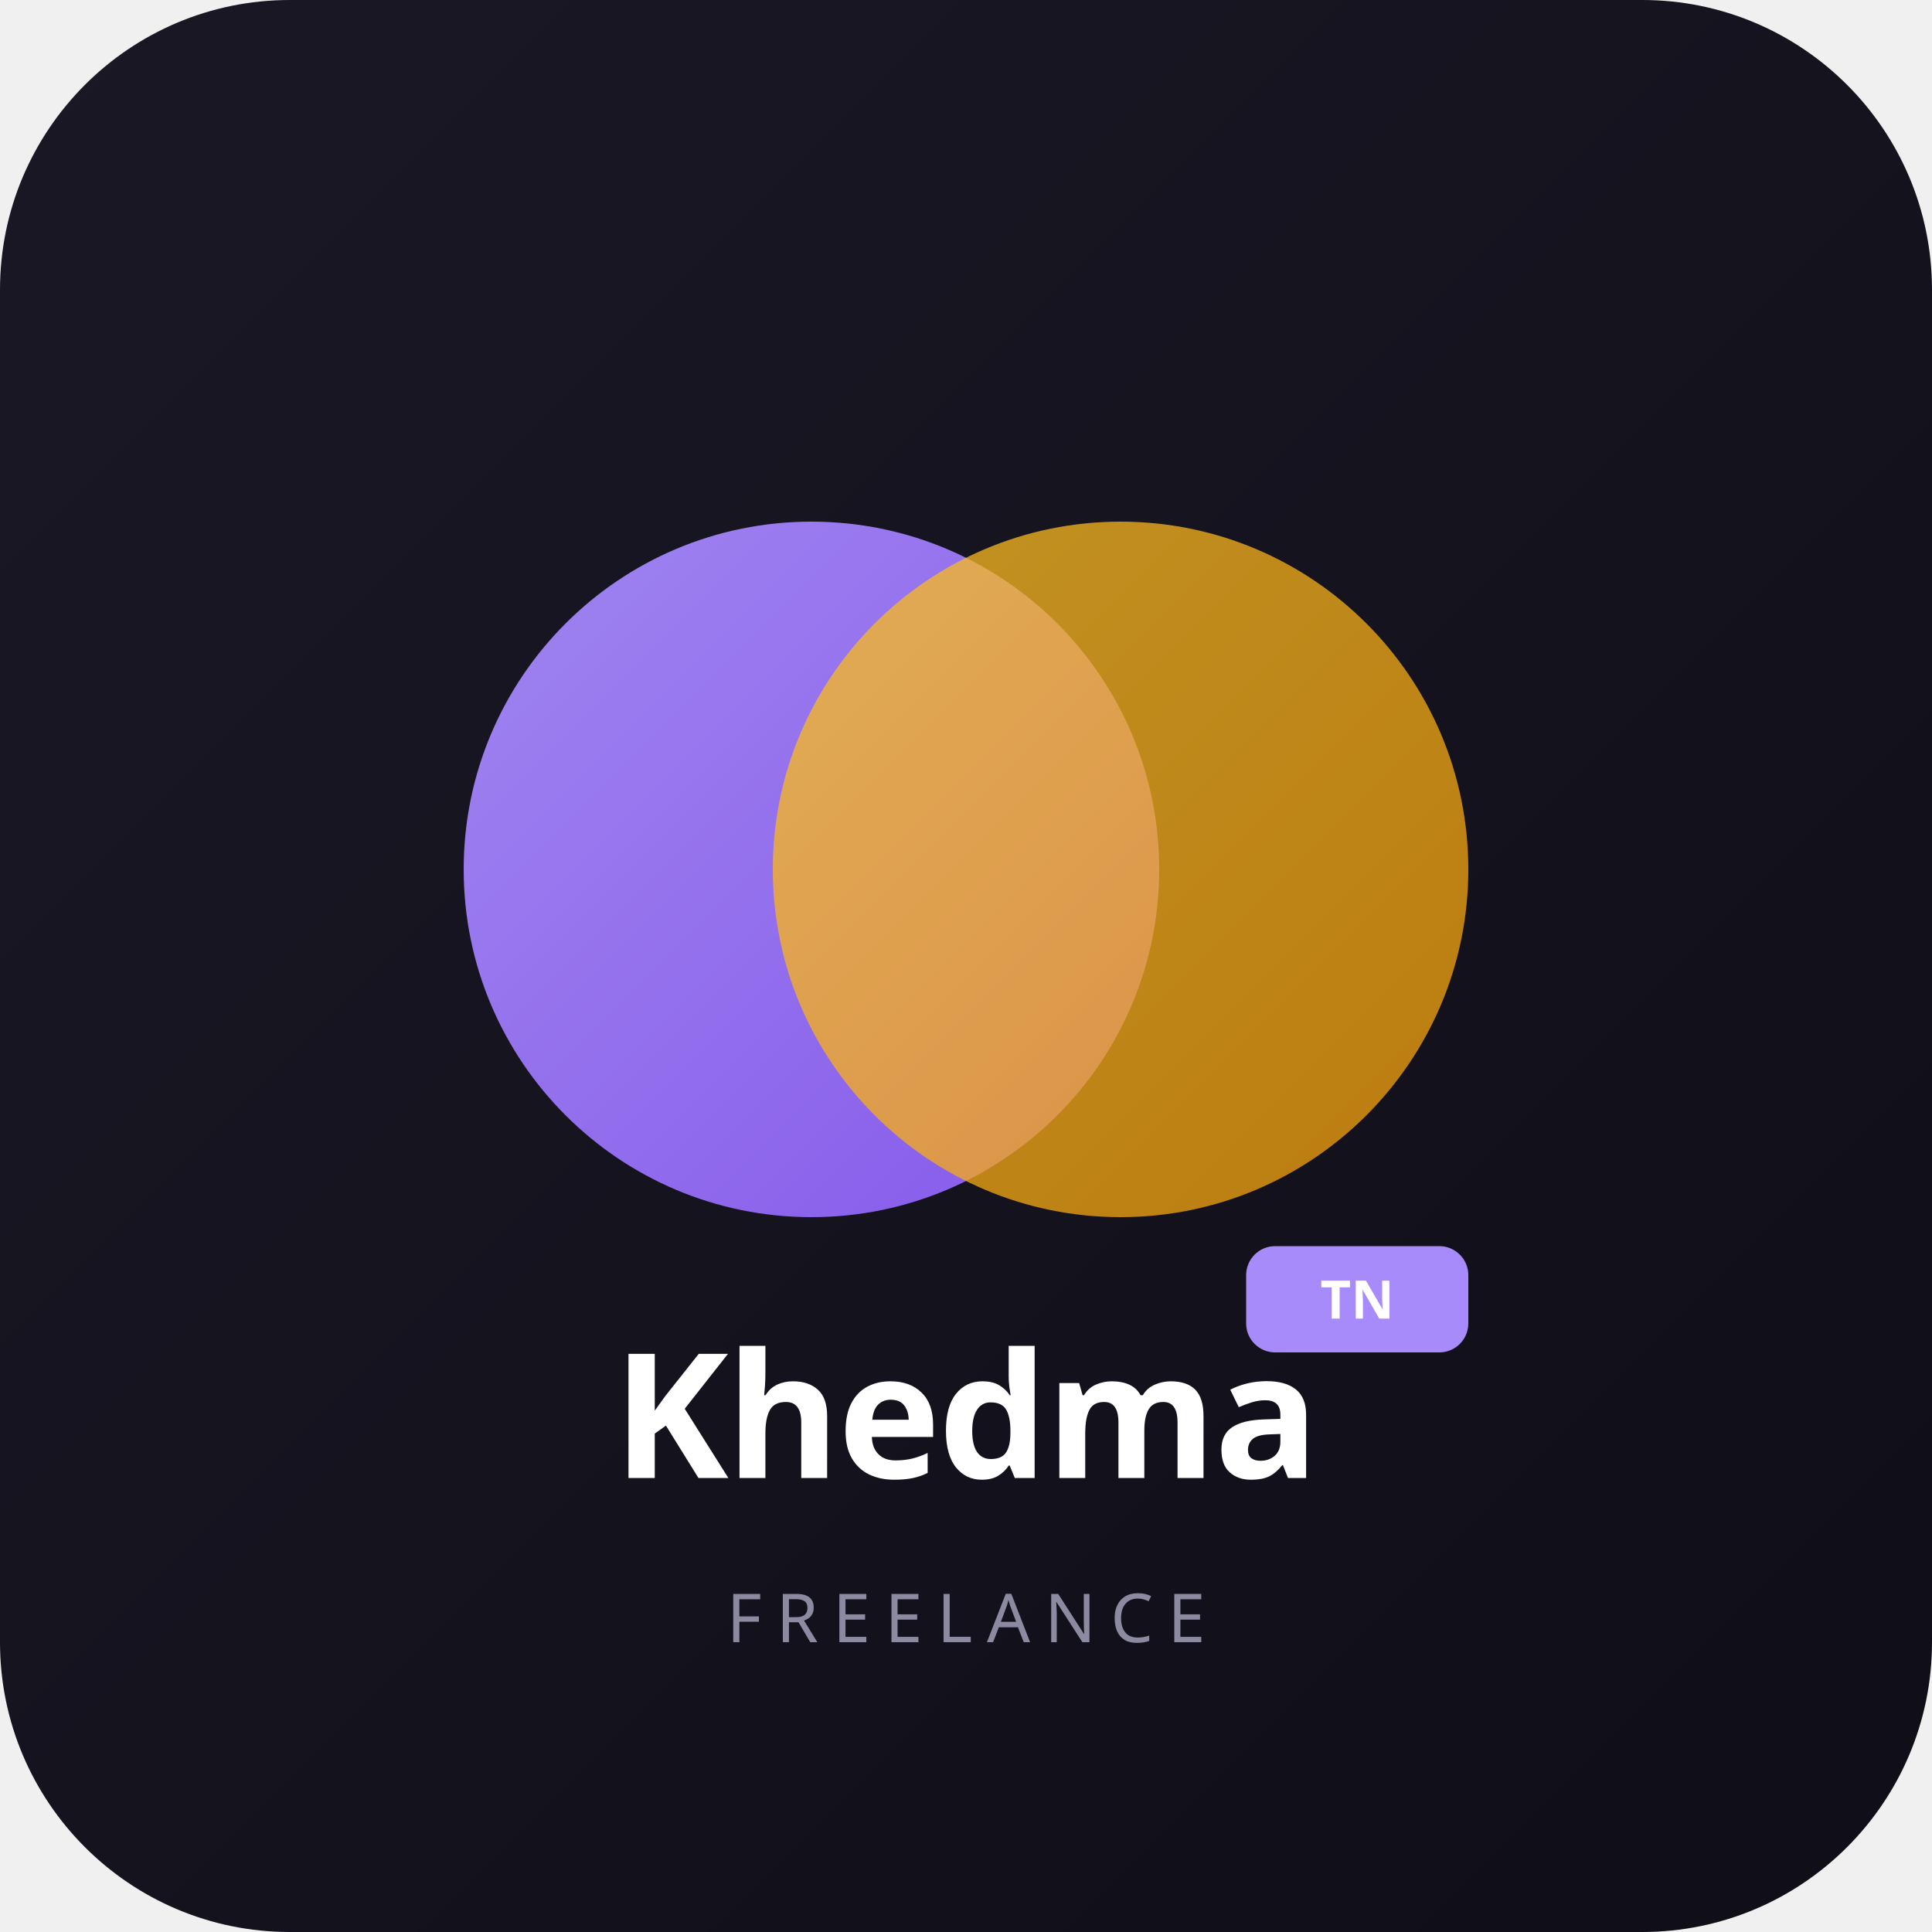
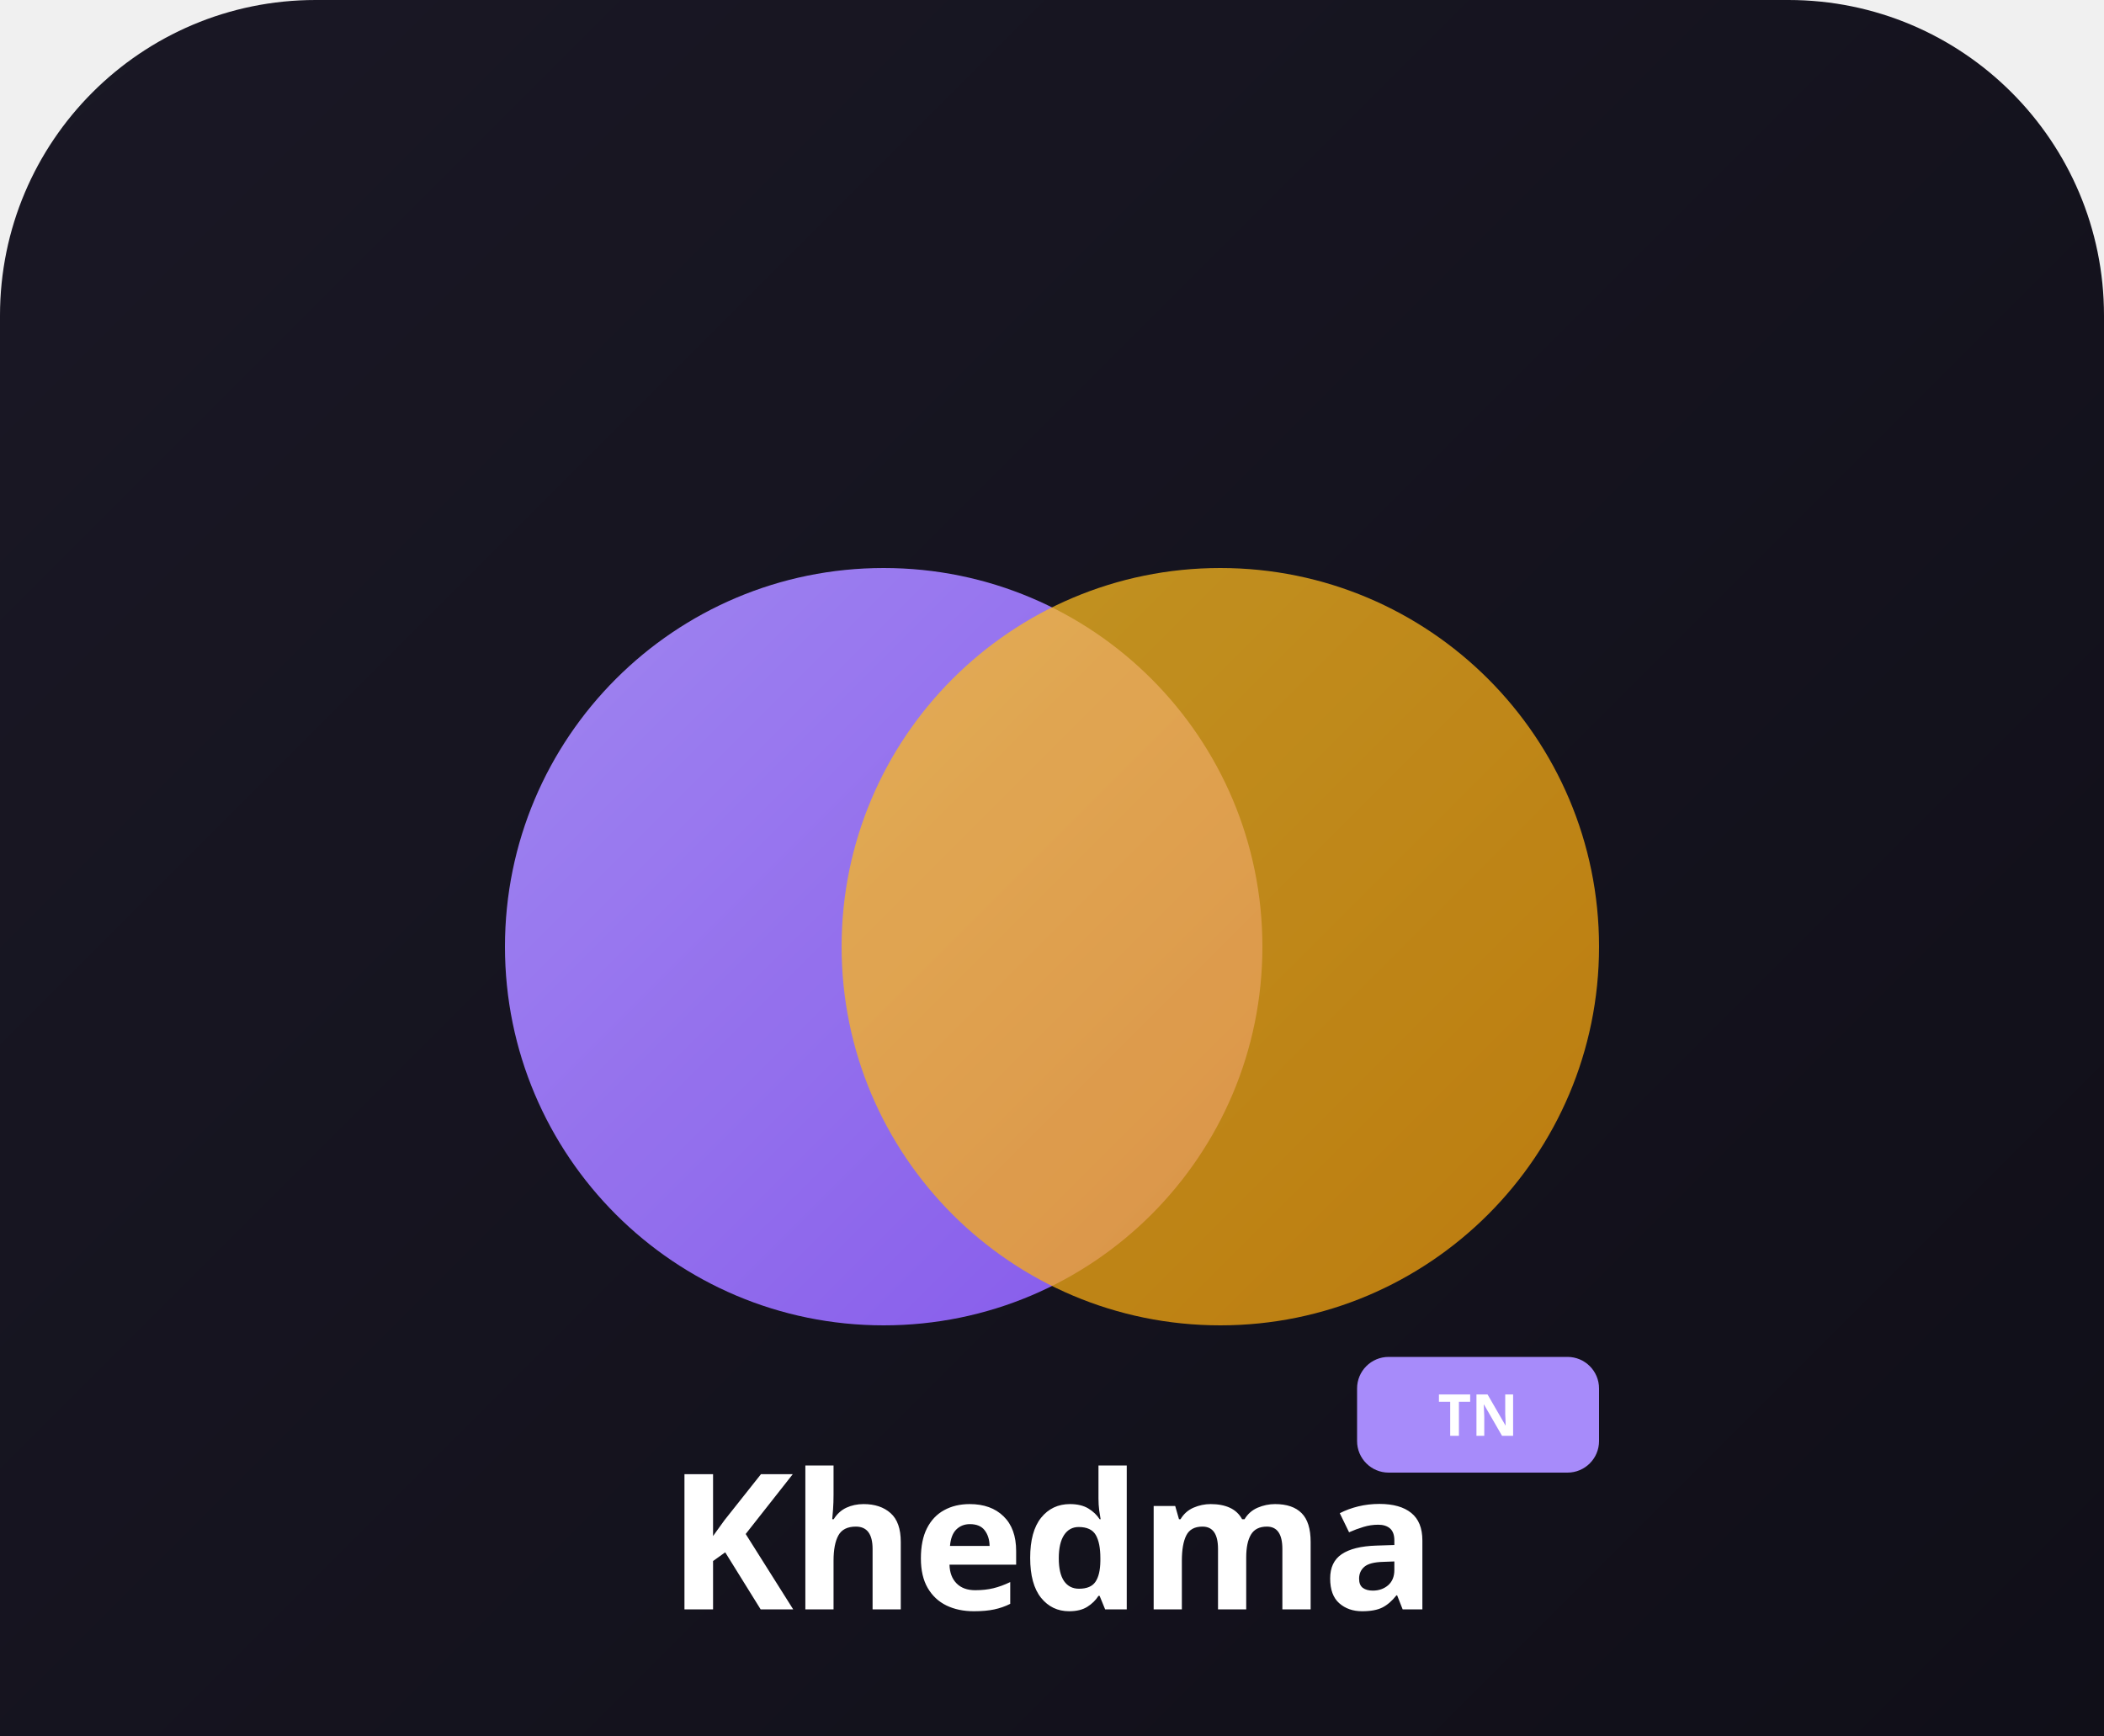
- <svg xmlns="http://www.w3.org/2000/svg" viewBox="0 0 400 400" width="400" height="400">
+ <svg xmlns="http://www.w3.org/2000/svg" viewBox="0 0 400 330" width="400" height="330">
  <defs>
    <linearGradient id="gbg" x1="0%" y1="0%" x2="100%" y2="100%">
      <stop offset="0%" stop-color="#1a1825" />
      <stop offset="100%" stop-color="#0f0e17" />
    </linearGradient>
    <linearGradient id="gp" x1="0%" y1="0%" x2="100%" y2="100%">
      <stop offset="0%" stop-color="#a78bfa" />
      <stop offset="100%" stop-color="#8b5cf6" />
    </linearGradient>
    <linearGradient id="ga" x1="0%" y1="0%" x2="100%" y2="100%">
      <stop offset="0%" stop-color="#fbbf24" />
      <stop offset="100%" stop-color="#f59e0b" />
    </linearGradient>
  </defs>
  <rect width="400" height="400" rx="60" fill="url(#gbg)" />
  <circle cx="168" cy="180" r="72" fill="url(#gp)" opacity="0.95" />
  <circle cx="232" cy="180" r="72" fill="url(#ga)" opacity="0.75" />
  <text x="200" y="306" text-anchor="middle" font-size="36" font-weight="700" fill="white" font-family="system-ui,sans-serif" letter-spacing="-0.5">Khedma</text>
  <rect x="258" y="258" width="46" height="22" rx="6" fill="#a78bfa" />
  <text x="281" y="273" text-anchor="middle" font-size="11" font-weight="700" fill="white" font-family="system-ui,sans-serif">TN</text>
-   <text x="200" y="340" text-anchor="middle" font-size="14" fill="#8b8aa0" font-family="system-ui,sans-serif" letter-spacing="3">FREELANCE</text>
</svg>
